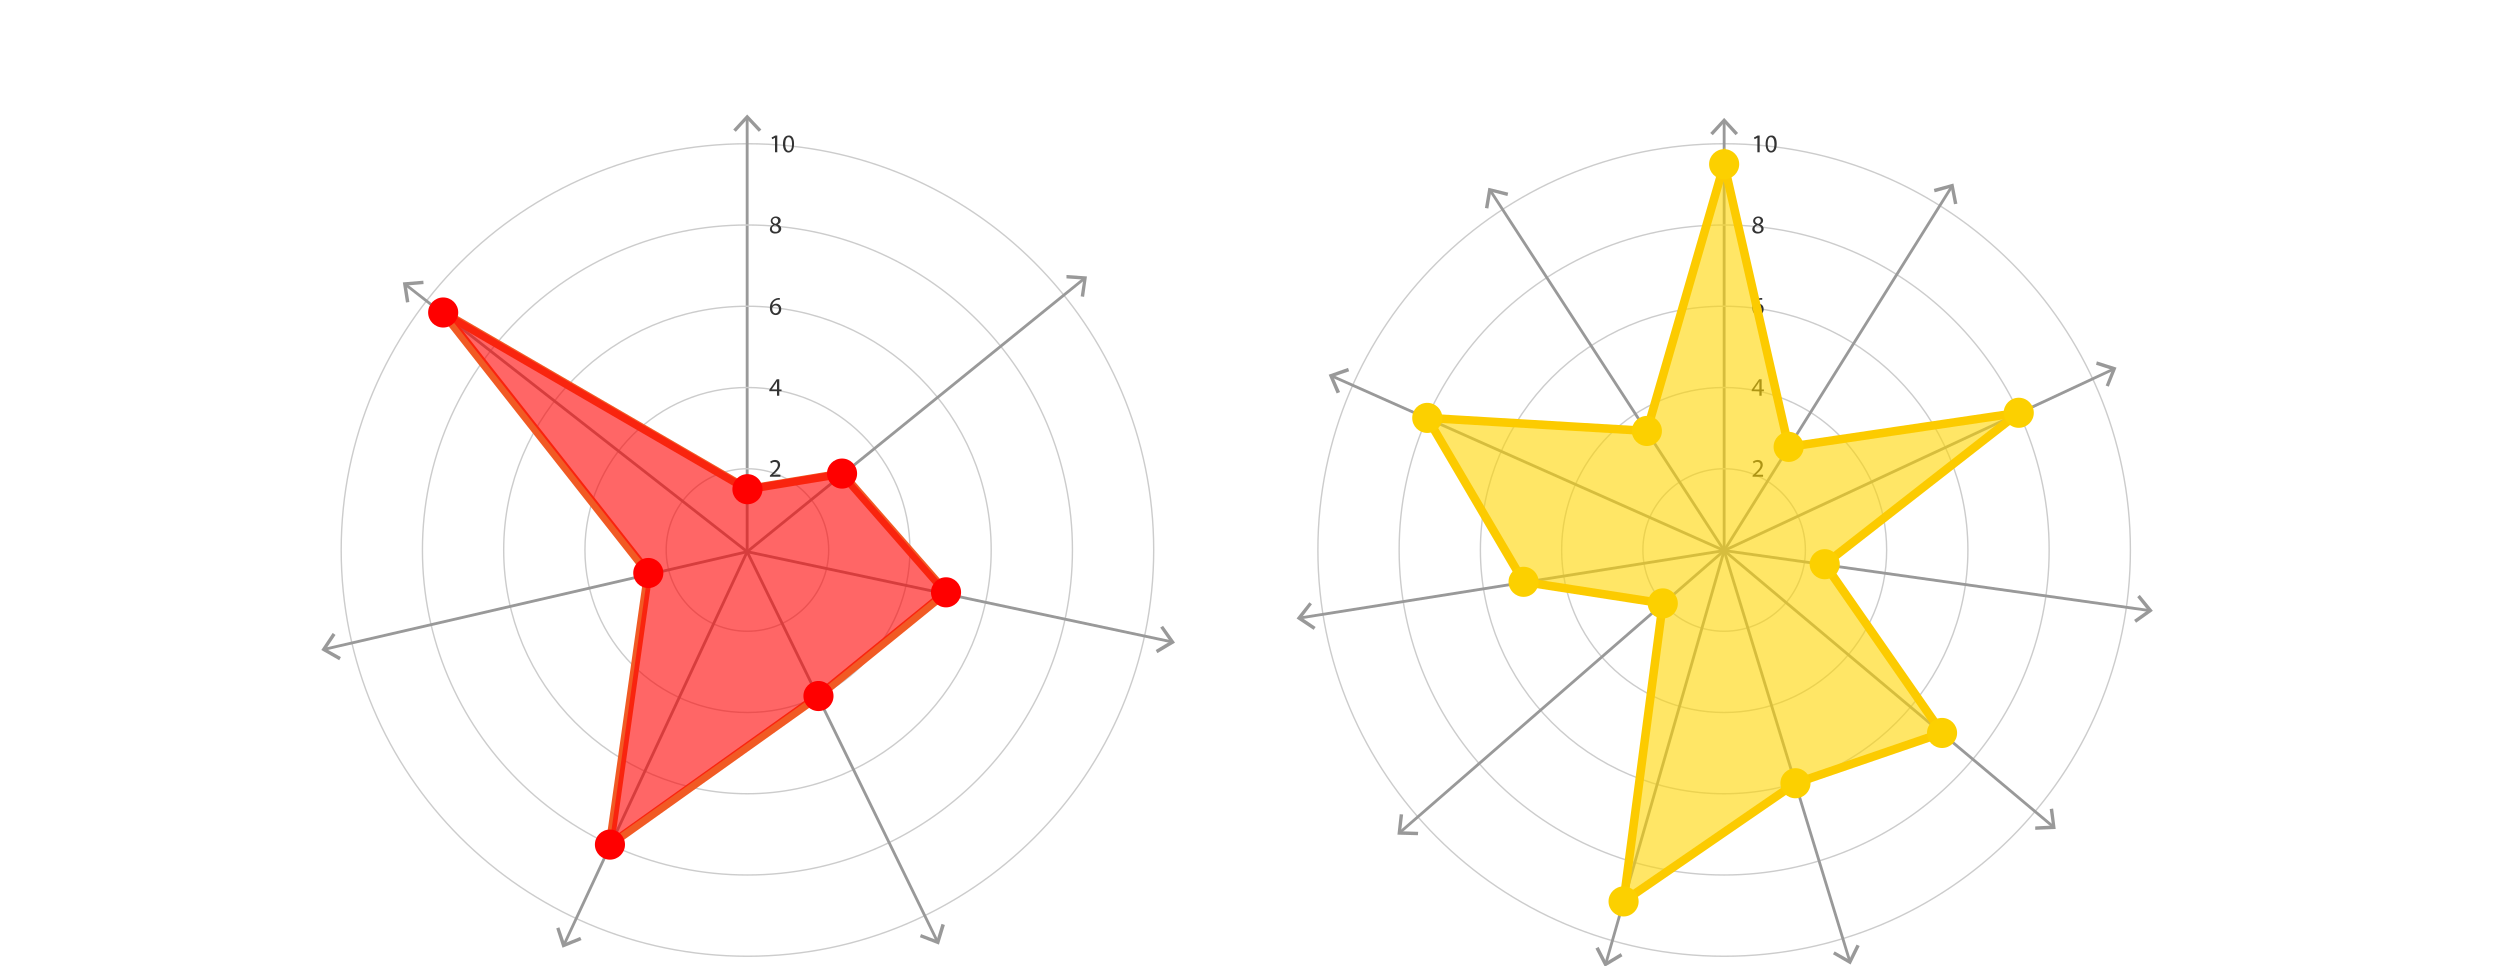
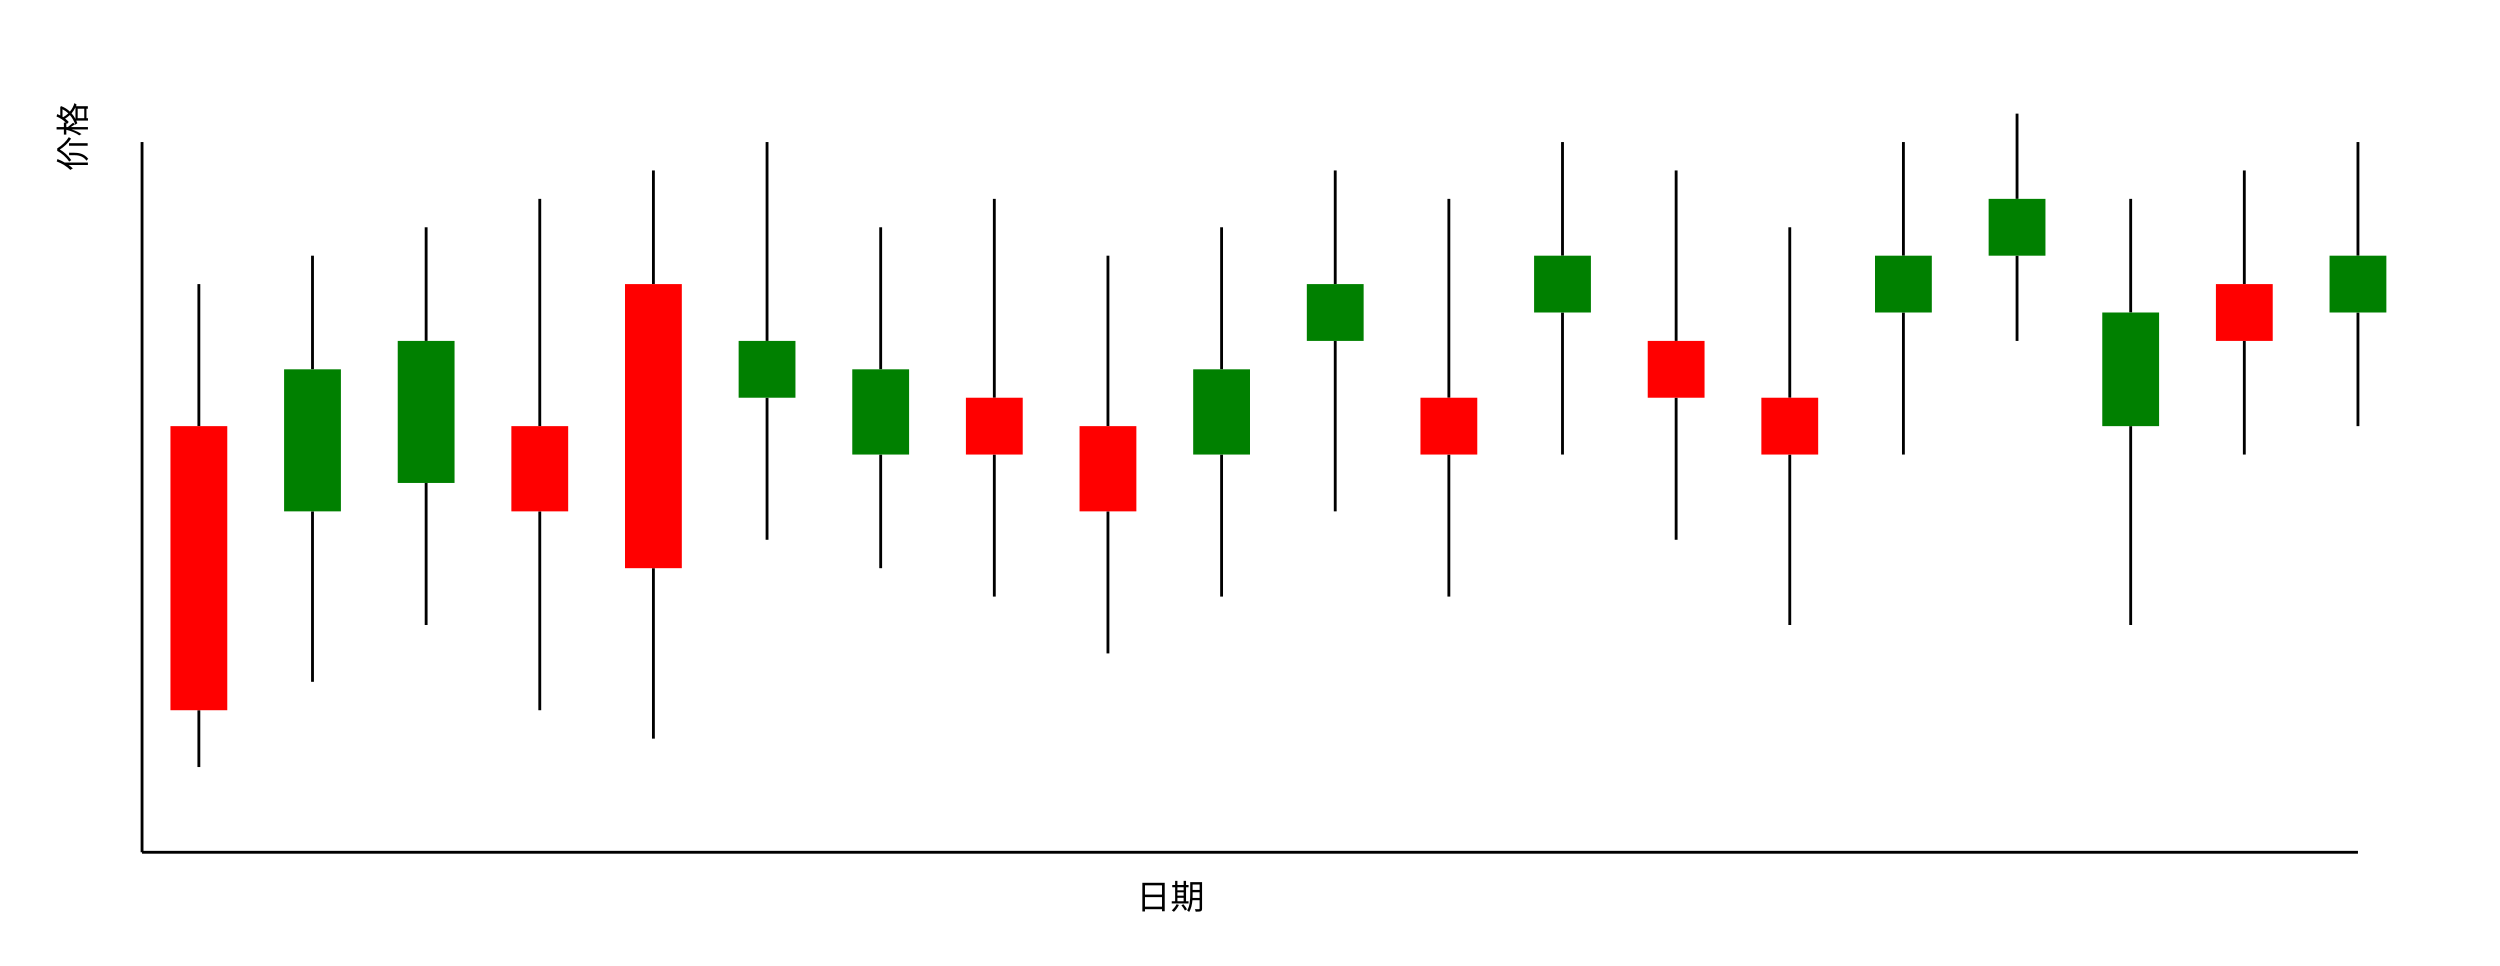
- <svg xmlns="http://www.w3.org/2000/svg" width="900" height="340" viewBox="-70,-30,880,340" style="max-width: 100%; height: auto; font: 10px sans-serif;">
-   <circle cx="193.1" cy="163.6" r="143" style="fill:none;stroke:#CCCCCC;stroke-width:0.5;stroke-miterlimit:10;" />
-   <g>
-     <g>
-       <line x1="193" y1="164.2" x2="193" y2="11.6" style="fill:none;stroke:#999999;stroke-miterlimit:10;" />
-       <g>
-         <polygon points="198,15.6 197.1,16.4 193,12 189,16.4 188.1,15.6 193,10.3    " style="fill:#999999;" />
-       </g>
-     </g>
-   </g>
-   <g>
-     <g>
-       <circle cx="193.1" cy="163.6" r="28.6" style="fill:none;stroke:#CCCCCC;stroke-width:0.5;stroke-miterlimit:10;" />
-       <circle cx="193.1" cy="163.6" r="57.2" style="fill:none;stroke:#CCCCCC;stroke-width:0.5;stroke-miterlimit:10;" />
-       <circle cx="193.1" cy="163.6" r="85.8" style="fill:none;stroke:#CCCCCC;stroke-width:0.5;stroke-miterlimit:10;" />
-       <circle cx="193.1" cy="163.6" r="114.4" style="fill:none;stroke:#CCCCCC;stroke-width:0.5;stroke-miterlimit:10;" />
-     </g>
-   </g>
-   <g>
-     <g>
-       <line x1="193" y1="164.2" x2="311.6" y2="68.1" style="fill:none;stroke:#999999;stroke-miterlimit:10;" />
-       <g>
-         <polygon points="311.6,74.5 310.4,74.3 311.3,68.4 305.4,68 305.4,66.8 312.6,67.3    " style="fill:#999999;" />
-       </g>
-     </g>
-   </g>
-   <g>
-     <g>
-       <line x1="193" y1="164.2" x2="342.3" y2="195.9" style="fill:none;stroke:#999999;stroke-miterlimit:10;" />
-       <g>
-         <polygon points="337.4,199.9 336.8,198.8 341.8,195.8 338.4,190.9 339.4,190.3 343.6,196.2    " style="fill:#999999;" />
-       </g>
-     </g>
-   </g>
-   <g>
-     <g>
-       <line x1="193" y1="164.2" x2="259.9" y2="301.3" style="fill:none;stroke:#999999;stroke-miterlimit:10;" />
-       <g>
-         <polygon points="253.8,299.9 254.2,298.8 259.7,300.9 261.4,295.2 262.6,295.6 260.5,302.5    " style="fill:#999999;" />
-       </g>
-     </g>
-   </g>
-   <g>
-     <g>
-       <line x1="193" y1="164.2" x2="128.6" y2="302.4" style="fill:none;stroke:#999999;stroke-miterlimit:10;" />
-       <g>
-         <polygon points="125.8,296.8 126.9,296.4 128.8,302 134.2,299.8 134.7,300.9 128,303.6    " style="fill:#999999;" />
-       </g>
-     </g>
-   </g>
-   <g>
-     <g>
-       <line x1="193" y1="164.2" x2="44.4" y2="198.5" style="fill:none;stroke:#999999;stroke-miterlimit:10;" />
-       <g>
-         <polygon points="47.1,192.8 48.1,193.5 44.8,198.4 50,201.3 49.4,202.4 43.1,198.8    " style="fill:#999999;" />
-       </g>
-     </g>
-   </g>
-   <g>
-     <g>
-       <line x1="193" y1="164.2" x2="72.8" y2="70.2" style="fill:none;stroke:#999999;stroke-miterlimit:10;" />
-       <g>
-         <polygon points="79,68.8 79.1,70 73.2,70.5 74.1,76.3 72.9,76.5 71.8,69.4    " style="fill:#999999;" />
-       </g>
-     </g>
-   </g>
-   <g>
-     <g>
-       <line x1="226.4" y1="136.7" x2="193.1" y2="142.2" style="fill:none;stroke:#F15A24;stroke-width:3;stroke-linecap:round;stroke-miterlimit:10;" />
-       <line x1="263" y1="178.5" x2="226.4" y2="136.7" style="fill:none;stroke:#F15A24;stroke-width:3;stroke-linecap:round;stroke-miterlimit:10;" />
-       <line x1="218.1" y1="215" x2="263" y2="178.5" style="fill:none;stroke:#F15A24;stroke-width:3;stroke-linecap:round;stroke-miterlimit:10;" />
-       <line x1="144.7" y1="267.3" x2="218.1" y2="215" style="fill:none;stroke:#F15A24;stroke-width:3;stroke-linecap:round;stroke-miterlimit:10;" />
-       <line x1="158.2" y1="171.7" x2="144.7" y2="267.3" style="fill:none;stroke:#F15A24;stroke-width:3;stroke-linecap:round;stroke-miterlimit:10;" />
-       <line x1="86" y1="80" x2="158.2" y2="171.7" style="fill:none;stroke:#F15A24;stroke-width:3;stroke-linecap:round;stroke-miterlimit:10;" />
-       <line x1="193.1" y1="142.2" x2="86" y2="80" style="fill:none;stroke:#F15A24;stroke-width:3;stroke-linecap:round;stroke-miterlimit:10;" />
-     </g>
-   </g>
-   <g style="opacity:0.6;">
-     <g>
-       <polygon points="158.2,170.4 144.7,266 218.1,213.8 263,177.2 226.4,135.4 193.1,140.9 86,78.8   " style="fill:#FF0000;" />
-     </g>
-   </g>
-   <g>
-     <circle cx="193.1" cy="142.2" r="5.3" style="fill:#FF0000;" />
-   </g>
-   <g>
-     <circle cx="226.4" cy="136.7" r="5.3" style="fill:#FF0000;" />
-   </g>
-   <g>
-     <circle cx="263" cy="178.5" r="5.3" style="fill:#FF0000;" />
-   </g>
-   <g>
-     <circle cx="218.1" cy="215" r="5.3" style="fill:#FF0000;" />
-   </g>
-   <g>
-     <circle cx="144.7" cy="267.3" r="5.3" style="fill:#FF0000;" />
-   </g>
-   <g>
-     <circle cx="158.2" cy="171.7" r="5.3" style="fill:#FF0000;" />
-   </g>
-   <g>
-     <circle cx="86" cy="80" r="5.3" style="fill:#FF0000;" />
-   </g>
-   <circle cx="536.9" cy="163.6" r="143" style="fill:none;stroke:#CCCCCC;stroke-width:0.5;stroke-miterlimit:10;" />
-   <g>
-     <g>
-       <line x1="536.9" y1="163.8" x2="536.9" y2="12.8" style="fill:none;stroke:#999999;stroke-miterlimit:10;" />
-       <g>
-         <polygon points="541.8,16.8 540.9,17.6 536.9,13.2 532.9,17.6 532,16.8 536.9,11.5    " style="fill:#999999;" />
-       </g>
-     </g>
-   </g>
-   <g>
-     <g>
-       <circle cx="536.9" cy="163.6" r="28.6" style="fill:none;stroke:#CCCCCC;stroke-width:0.5;stroke-miterlimit:10;" />
-       <circle cx="536.9" cy="163.6" r="57.2" style="fill:none;stroke:#CCCCCC;stroke-width:0.5;stroke-miterlimit:10;" />
-       <circle cx="536.9" cy="163.6" r="85.8" style="fill:none;stroke:#CCCCCC;stroke-width:0.5;stroke-miterlimit:10;" />
-       <circle cx="536.9" cy="163.6" r="114.4" style="fill:none;stroke:#CCCCCC;stroke-width:0.5;stroke-miterlimit:10;" />
-     </g>
-   </g>
-   <g>
-     <g>
-       <line x1="536.9" y1="163.8" x2="617" y2="35.7" style="fill:none;stroke:#999999;stroke-miterlimit:10;" />
-       <g>
-         <polygon points="619,41.7 617.8,41.9 616.7,36.1 611,37.7 610.7,36.5 617.6,34.6    " style="fill:#999999;" />
-       </g>
-     </g>
-   </g>
-   <g>
-     <g>
-       <line x1="536.9" y1="163.8" x2="673.8" y2="100" style="fill:none;stroke:#999999;stroke-miterlimit:10;" />
-       <g>
-         <polygon points="672.3,106.1 671.2,105.7 673.4,100.2 667.8,98.4 668.1,97.2 675,99.4    " style="fill:#999999;" />
-       </g>
-     </g>
-   </g>
-   <g>
-     <g>
-       <line x1="536.9" y1="163.8" x2="686.5" y2="184.9" style="fill:none;stroke:#999999;stroke-miterlimit:10;" />
-       <g>
-         <polygon points="681.9,189.2 681.2,188.2 686,184.8 682.3,180.2 683.2,179.4 687.8,185    " style="fill:#999999;" />
-       </g>
-     </g>
-   </g>
-   <g>
-     <g>
-       <line x1="536.9" y1="163.8" x2="652.6" y2="260.9" style="fill:none;stroke:#999999;stroke-miterlimit:10;" />
-       <g>
-         <polygon points="646.4,262.1 646.4,260.9 652.3,260.6 651.5,254.8 652.7,254.6 653.6,261.8    " style="fill:#999999;" />
-       </g>
-     </g>
-   </g>
-   <g>
-     <g>
-       <line x1="536.9" y1="163.8" x2="581.1" y2="308.3" style="fill:none;stroke:#999999;stroke-miterlimit:10;" />
-       <g>
-         <polygon points="575.2,305.9 575.8,304.9 580.9,307.8 583.5,302.5 584.6,303 581.4,309.5    " style="fill:#999999;" />
-       </g>
-     </g>
-   </g>
-   <g>
-     <g>
-       <line x1="536.9" y1="163.8" x2="495.3" y2="309" style="fill:none;stroke:#999999;stroke-miterlimit:10;" />
-       <g>
-         <polygon points="491.6,303.9 492.7,303.3 495.4,308.6 500.5,305.5 501.1,306.6 494.9,310.3    " style="fill:#999999;" />
-       </g>
-     </g>
-   </g>
-   <g>
-     <g>
-       <line x1="536.9" y1="163.8" x2="422.9" y2="262.9" style="fill:none;stroke:#999999;stroke-miterlimit:10;" />
-       <g>
-         <polygon points="422.7,256.6 423.9,256.7 423.2,262.6 429.2,262.8 429.1,264 421.9,263.8    " style="fill:#999999;" />
-       </g>
-     </g>
-   </g>
-   <g>
-     <g>
-       <line x1="536.9" y1="163.8" x2="387.7" y2="187.5" style="fill:none;stroke:#999999;stroke-miterlimit:10;" />
-       <g>
-         <polygon points="390.9,182 391.8,182.7 388.2,187.4 393.1,190.7 392.4,191.7 386.4,187.7    " style="fill:#999999;" />
-       </g>
-     </g>
-   </g>
-   <g>
-     <g>
-       <line x1="536.9" y1="163.8" x2="398.9" y2="102.4" style="fill:none;stroke:#999999;stroke-miterlimit:10;" />
-       <g>
-         <polygon points="404.5,99.5 404.9,100.7 399.3,102.6 401.7,108 400.5,108.5 397.7,101.9    " style="fill:#999999;" />
-       </g>
-     </g>
-   </g>
-   <g>
-     <g>
-       <line x1="536.9" y1="163.8" x2="454.6" y2="37.1" style="fill:none;stroke:#999999;stroke-miterlimit:10;" />
-       <g>
-         <polygon points="460.9,37.8 460.6,39 454.9,37.5 453.9,43.4 452.7,43.2 453.9,36.1    " style="fill:#999999;" />
-       </g>
-     </g>
-   </g>
-   <g>
-     <g>
-       <g>
-         <path d="M546.9,137.9v-0.5l0.6-0.6c1.5-1.4,2.2-2.2,2.2-3.1c0-0.6-0.3-1.1-1.2-1.1c-0.5,0-1,0.3-1.2,0.5l-0.3-0.6     c0.4-0.3,1-0.6,1.7-0.6c1.3,0,1.8,0.9,1.8,1.7c0,1.1-0.8,2-2,3.1l-0.5,0.4v0h2.6v0.7H546.9z" style="fill:#333333;" />
-       </g>
-       <g>
-         <path d="M549.3,109.3v-1.6h-2.7v-0.5l2.6-3.7h0.9v3.6h0.8v0.6h-0.8v1.6H549.3z M549.3,107.1v-2c0-0.3,0-0.6,0-0.9h0     c-0.2,0.3-0.3,0.6-0.5,0.9l-1.4,2v0H549.3z" style="fill:#333333;" />
-       </g>
-       <g>
-         <path d="M550.2,75.5c-0.2,0-0.4,0-0.6,0c-1.2,0.2-1.9,1.1-2,2.1h0c0.3-0.4,0.8-0.7,1.4-0.7c1,0,1.8,0.7,1.8,1.9     c0,1.1-0.7,2.1-1.9,2.1c-1.3,0-2.1-1-2.1-2.5c0-1.2,0.4-2.1,1-2.6c0.5-0.5,1.1-0.8,1.9-0.9c0.2,0,0.4,0,0.6,0V75.5z M550,78.8     c0-0.8-0.5-1.3-1.2-1.3c-0.5,0-0.9,0.3-1.1,0.7c-0.1,0.1-0.1,0.2-0.1,0.4c0,1,0.5,1.7,1.3,1.7C549.6,80.2,550,79.7,550,78.8z" style="fill:#333333;" />
-       </g>
-       <g>
-         <path d="M546.8,50.7c0-0.7,0.4-1.3,1.2-1.6l0,0c-0.6-0.3-0.9-0.8-0.9-1.3c0-0.9,0.8-1.6,1.8-1.6     c1.1,0,1.7,0.7,1.7,1.4c0,0.5-0.2,1-1,1.4v0c0.7,0.3,1.2,0.8,1.2,1.5c0,1-0.9,1.7-2,1.7C547.6,52.3,546.8,51.5,546.8,50.7z      M550,50.6c0-0.7-0.5-1.1-1.3-1.3c-0.7,0.2-1.1,0.6-1.1,1.2c0,0.6,0.4,1.1,1.2,1.1C549.5,51.7,550,51.2,550,50.6z M547.8,47.7     c0,0.6,0.4,0.9,1.1,1.1c0.5-0.2,0.9-0.5,0.9-1.1c0-0.5-0.3-1-1-1C548.2,46.8,547.8,47.2,547.8,47.7z" style="fill:#333333;" />
-       </g>
-       <g>
-         <path d="M548.6,18.5L548.6,18.5l-1,0.5l-0.2-0.6l1.3-0.7h0.7v5.9h-0.8V18.5z" style="fill:#333333;" />
-         <path d="M555.4,20.6c0,2-0.7,3.1-2,3.1c-1.1,0-1.9-1.1-1.9-3c0-2,0.8-3,2-3C554.7,17.6,555.4,18.7,555.4,20.6z      M552.2,20.7c0,1.5,0.5,2.4,1.2,2.4c0.8,0,1.2-0.9,1.2-2.4c0-1.4-0.4-2.4-1.2-2.4C552.7,18.2,552.2,19.1,552.2,20.7z" style="fill:#333333;" />
-       </g>
-     </g>
-   </g>
-   <g style="opacity:0.6;">
-     <g>
-       <polygon points="432.9,117.1 466.7,174.8 515.8,182.4 501.9,287.3 562.4,245.7 614,228 572.7,168.6 641,115.3     560.1,127.3 537.3,27.8 510.1,121.7   " style="fill:#FFD500;" />
-     </g>
-   </g>
-   <g>
-     <g>
-       <polygon points="432.4,117.1 466.3,174.8 515.3,182.4 501.5,287.3 562,245.7 613.6,228 572.3,168.6 640.6,115.3     559.6,127.3 536.9,27.8 509.7,121.7   " style="fill:none;stroke:#FCCB00;stroke-width:3;stroke-linecap:round;stroke-miterlimit:10;" />
-     </g>
-   </g>
-   <g>
-     <circle cx="536.9" cy="27.8" r="5.3" style="fill:#FCD000;" />
-   </g>
-   <g>
-     <circle cx="559.6" cy="127.3" r="5.3" style="fill:#FCD000;" />
-   </g>
-   <g>
-     <circle cx="640.6" cy="115.3" r="5.3" style="fill:#FCD000;" />
-   </g>
-   <g>
-     <circle cx="572.3" cy="168.6" r="5.3" style="fill:#FCD000;" />
-   </g>
-   <g>
-     <circle cx="613.6" cy="228" r="5.3" style="fill:#FCD000;" />
-   </g>
-   <g>
-     <circle cx="562" cy="245.7" r="5.3" style="fill:#FCD000;" />
-   </g>
-   <g>
-     <circle cx="501.5" cy="287.3" r="5.3" style="fill:#FCD000;" />
-   </g>
-   <g>
-     <circle cx="515.3" cy="182.4" r="5.3" style="fill:#FCD000;" />
-   </g>
-   <g>
-     <circle cx="466.3" cy="174.8" r="5.3" style="fill:#FCD000;" />
-   </g>
-   <g>
-     <circle cx="432.4" cy="117.1" r="5.3" style="fill:#FCD000;" />
-   </g>
-   <g>
-     <circle cx="509.7" cy="121.7" r="5.3" style="fill:#FCD000;" />
-   </g>
-   <g>
-     <g>
-       <path d="M201,137.9v-0.5l0.6-0.6c1.5-1.4,2.2-2.2,2.2-3.1c0-0.6-0.3-1.1-1.2-1.1c-0.5,0-1,0.3-1.2,0.5l-0.3-0.6    c0.4-0.3,1-0.6,1.7-0.6c1.3,0,1.8,0.9,1.8,1.7c0,1.1-0.8,2-2,3.1l-0.5,0.4v0h2.6v0.7H201z" style="fill:#333333;" />
-     </g>
-     <g>
-       <path d="M203.5,109.3v-1.6h-2.7v-0.5l2.6-3.7h0.9v3.6h0.8v0.6h-0.8v1.6H203.5z M203.5,107.1v-2c0-0.3,0-0.6,0-0.9h0    c-0.2,0.3-0.3,0.6-0.5,0.9l-1.4,2v0H203.5z" style="fill:#333333;" />
-     </g>
-     <g>
-       <path d="M204.4,75.5c-0.2,0-0.4,0-0.6,0c-1.2,0.2-1.9,1.1-2,2.1h0c0.3-0.4,0.8-0.7,1.4-0.7c1,0,1.8,0.7,1.8,1.9    c0,1.1-0.7,2.1-1.9,2.1c-1.3,0-2.1-1-2.1-2.5c0-1.2,0.4-2.1,1-2.6c0.5-0.5,1.1-0.8,1.9-0.9c0.2,0,0.4,0,0.6,0V75.5z M204.2,78.8    c0-0.8-0.5-1.3-1.2-1.3c-0.5,0-0.9,0.3-1.1,0.7c-0.1,0.1-0.1,0.2-0.1,0.4c0,1,0.5,1.7,1.3,1.7C203.7,80.2,204.2,79.7,204.2,78.8z" style="fill:#333333;" />
-     </g>
-     <g>
-       <path d="M201,50.7c0-0.7,0.4-1.3,1.2-1.6l0,0c-0.6-0.3-0.9-0.8-0.9-1.3c0-0.9,0.8-1.6,1.8-1.6c1.1,0,1.7,0.7,1.7,1.4    c0,0.5-0.2,1-1,1.4v0c0.7,0.3,1.2,0.8,1.2,1.5c0,1-0.9,1.7-2,1.7C201.7,52.3,201,51.5,201,50.7z M204.1,50.6    c0-0.7-0.5-1.1-1.3-1.3c-0.7,0.2-1.1,0.6-1.1,1.2c0,0.6,0.4,1.1,1.2,1.1C203.7,51.7,204.1,51.2,204.1,50.6z M201.9,47.7    c0,0.6,0.4,0.9,1.1,1.1c0.5-0.2,0.9-0.5,0.9-1.1c0-0.5-0.3-1-1-1C202.3,46.8,201.9,47.2,201.9,47.7z" style="fill:#333333;" />
-     </g>
-     <g>
-       <path d="M202.8,18.5L202.8,18.5l-1,0.5l-0.2-0.6l1.3-0.7h0.7v5.9h-0.8V18.5z" style="fill:#333333;" />
-       <path d="M209.5,20.6c0,2-0.7,3.1-2,3.1c-1.1,0-1.9-1.1-1.9-3c0-2,0.8-3,2-3C208.8,17.6,209.5,18.7,209.5,20.6z     M206.4,20.7c0,1.5,0.5,2.4,1.2,2.4c0.8,0,1.2-0.9,1.2-2.4c0-1.4-0.4-2.4-1.2-2.4C206.9,18.2,206.4,19.1,206.4,20.7z" style="fill:#333333;" />
-     </g>
-   </g>
-   <g>
- </g>
-   <g>
- </g>
-   <g>
- </g>
-   <g>
- </g>
-   <g>
- </g>
-   <g>
- </g>
-   <g>
- </g>
-   <g>
- </g>
-   <g>
- </g>
-   <g>
- </g>
+ <svg xmlns="http://www.w3.org/2000/svg" width="880" height="340" viewBox="0 0 880 340" style="max-width: 100%; height: auto; font: 10px sans-serif;">
+   <line x1="50" y1="300" x2="830" y2="300" stroke="#000" stroke-width="1" />
+   <line x1="50" y1="50" x2="50" y2="300" stroke="#000" stroke-width="1" />
+   <line x1="70" y1="100" x2="70" y2="150" stroke="#000" stroke-width="1" />
+   <line x1="70" y1="250" x2="70" y2="270" stroke="#000" stroke-width="1" />
+   <rect x="60" y="150" width="20" height="100" fill="red" />
+   <line x1="110" y1="90" x2="110" y2="130" stroke="#000" stroke-width="1" />
+   <line x1="110" y1="180" x2="110" y2="240" stroke="#000" stroke-width="1" />
+   <rect x="100" y="130" width="20" height="50" fill="green" />
+   <line x1="150" y1="80" x2="150" y2="120" stroke="#000" stroke-width="1" />
+   <line x1="150" y1="170" x2="150" y2="220" stroke="#000" stroke-width="1" />
+   <rect x="140" y="120" width="20" height="50" fill="green" />
+   <line x1="190" y1="70" x2="190" y2="150" stroke="#000" stroke-width="1" />
+   <line x1="190" y1="180" x2="190" y2="250" stroke="#000" stroke-width="1" />
+   <rect x="180" y="150" width="20" height="30" fill="red" />
+   <line x1="230" y1="60" x2="230" y2="100" stroke="#000" stroke-width="1" />
+   <line x1="230" y1="200" x2="230" y2="260" stroke="#000" stroke-width="1" />
+   <rect x="220" y="100" width="20" height="100" fill="red" />
+   <line x1="270" y1="50" x2="270" y2="120" stroke="#000" stroke-width="1" />
+   <line x1="270" y1="140" x2="270" y2="190" stroke="#000" stroke-width="1" />
+   <rect x="260" y="120" width="20" height="20" fill="green" />
+   <line x1="310" y1="80" x2="310" y2="130" stroke="#000" stroke-width="1" />
+   <line x1="310" y1="160" x2="310" y2="200" stroke="#000" stroke-width="1" />
+   <rect x="300" y="130" width="20" height="30" fill="green" />
+   <line x1="350" y1="70" x2="350" y2="140" stroke="#000" stroke-width="1" />
+   <line x1="350" y1="160" x2="350" y2="210" stroke="#000" stroke-width="1" />
+   <rect x="340" y="140" width="20" height="20" fill="red" />
+   <line x1="390" y1="90" x2="390" y2="150" stroke="#000" stroke-width="1" />
+   <line x1="390" y1="180" x2="390" y2="230" stroke="#000" stroke-width="1" />
+   <rect x="380" y="150" width="20" height="30" fill="red" />
+   <line x1="430" y1="80" x2="430" y2="130" stroke="#000" stroke-width="1" />
+   <line x1="430" y1="160" x2="430" y2="210" stroke="#000" stroke-width="1" />
+   <rect x="420" y="130" width="20" height="30" fill="green" />
+   <line x1="470" y1="60" x2="470" y2="100" stroke="#000" stroke-width="1" />
+   <line x1="470" y1="120" x2="470" y2="180" stroke="#000" stroke-width="1" />
+   <rect x="460" y="100" width="20" height="20" fill="green" />
+   <line x1="510" y1="70" x2="510" y2="140" stroke="#000" stroke-width="1" />
+   <line x1="510" y1="160" x2="510" y2="210" stroke="#000" stroke-width="1" />
+   <rect x="500" y="140" width="20" height="20" fill="red" />
+   <line x1="550" y1="50" x2="550" y2="90" stroke="#000" stroke-width="1" />
+   <line x1="550" y1="110" x2="550" y2="160" stroke="#000" stroke-width="1" />
+   <rect x="540" y="90" width="20" height="20" fill="green" />
+   <line x1="590" y1="60" x2="590" y2="120" stroke="#000" stroke-width="1" />
+   <line x1="590" y1="140" x2="590" y2="190" stroke="#000" stroke-width="1" />
+   <rect x="580" y="120" width="20" height="20" fill="red" />
+   <line x1="630" y1="80" x2="630" y2="140" stroke="#000" stroke-width="1" />
+   <line x1="630" y1="160" x2="630" y2="220" stroke="#000" stroke-width="1" />
+   <rect x="620" y="140" width="20" height="20" fill="red" />
+   <line x1="670" y1="50" x2="670" y2="90" stroke="#000" stroke-width="1" />
+   <line x1="670" y1="110" x2="670" y2="160" stroke="#000" stroke-width="1" />
+   <rect x="660" y="90" width="20" height="20" fill="green" />
+   <line x1="710" y1="40" x2="710" y2="70" stroke="#000" stroke-width="1" />
+   <line x1="710" y1="90" x2="710" y2="120" stroke="#000" stroke-width="1" />
+   <rect x="700" y="70" width="20" height="20" fill="green" />
+   <line x1="750" y1="70" x2="750" y2="110" stroke="#000" stroke-width="1" />
+   <line x1="750" y1="150" x2="750" y2="220" stroke="#000" stroke-width="1" />
+   <rect x="740" y="110" width="20" height="40" fill="green" />
+   <line x1="790" y1="60" x2="790" y2="100" stroke="#000" stroke-width="1" />
+   <line x1="790" y1="120" x2="790" y2="160" stroke="#000" stroke-width="1" />
+   <rect x="780" y="100" width="20" height="20" fill="red" />
+   <line x1="830" y1="50" x2="830" y2="90" stroke="#000" stroke-width="1" />
+   <line x1="830" y1="110" x2="830" y2="150" stroke="#000" stroke-width="1" />
+   <rect x="820" y="90" width="20" height="20" fill="green" />
+   <text x="400" y="320" font-size="12">日期</text>
+   <text x="10" y="40" font-size="12" transform="rotate(-90 30,40)">价格</text>
</svg>
